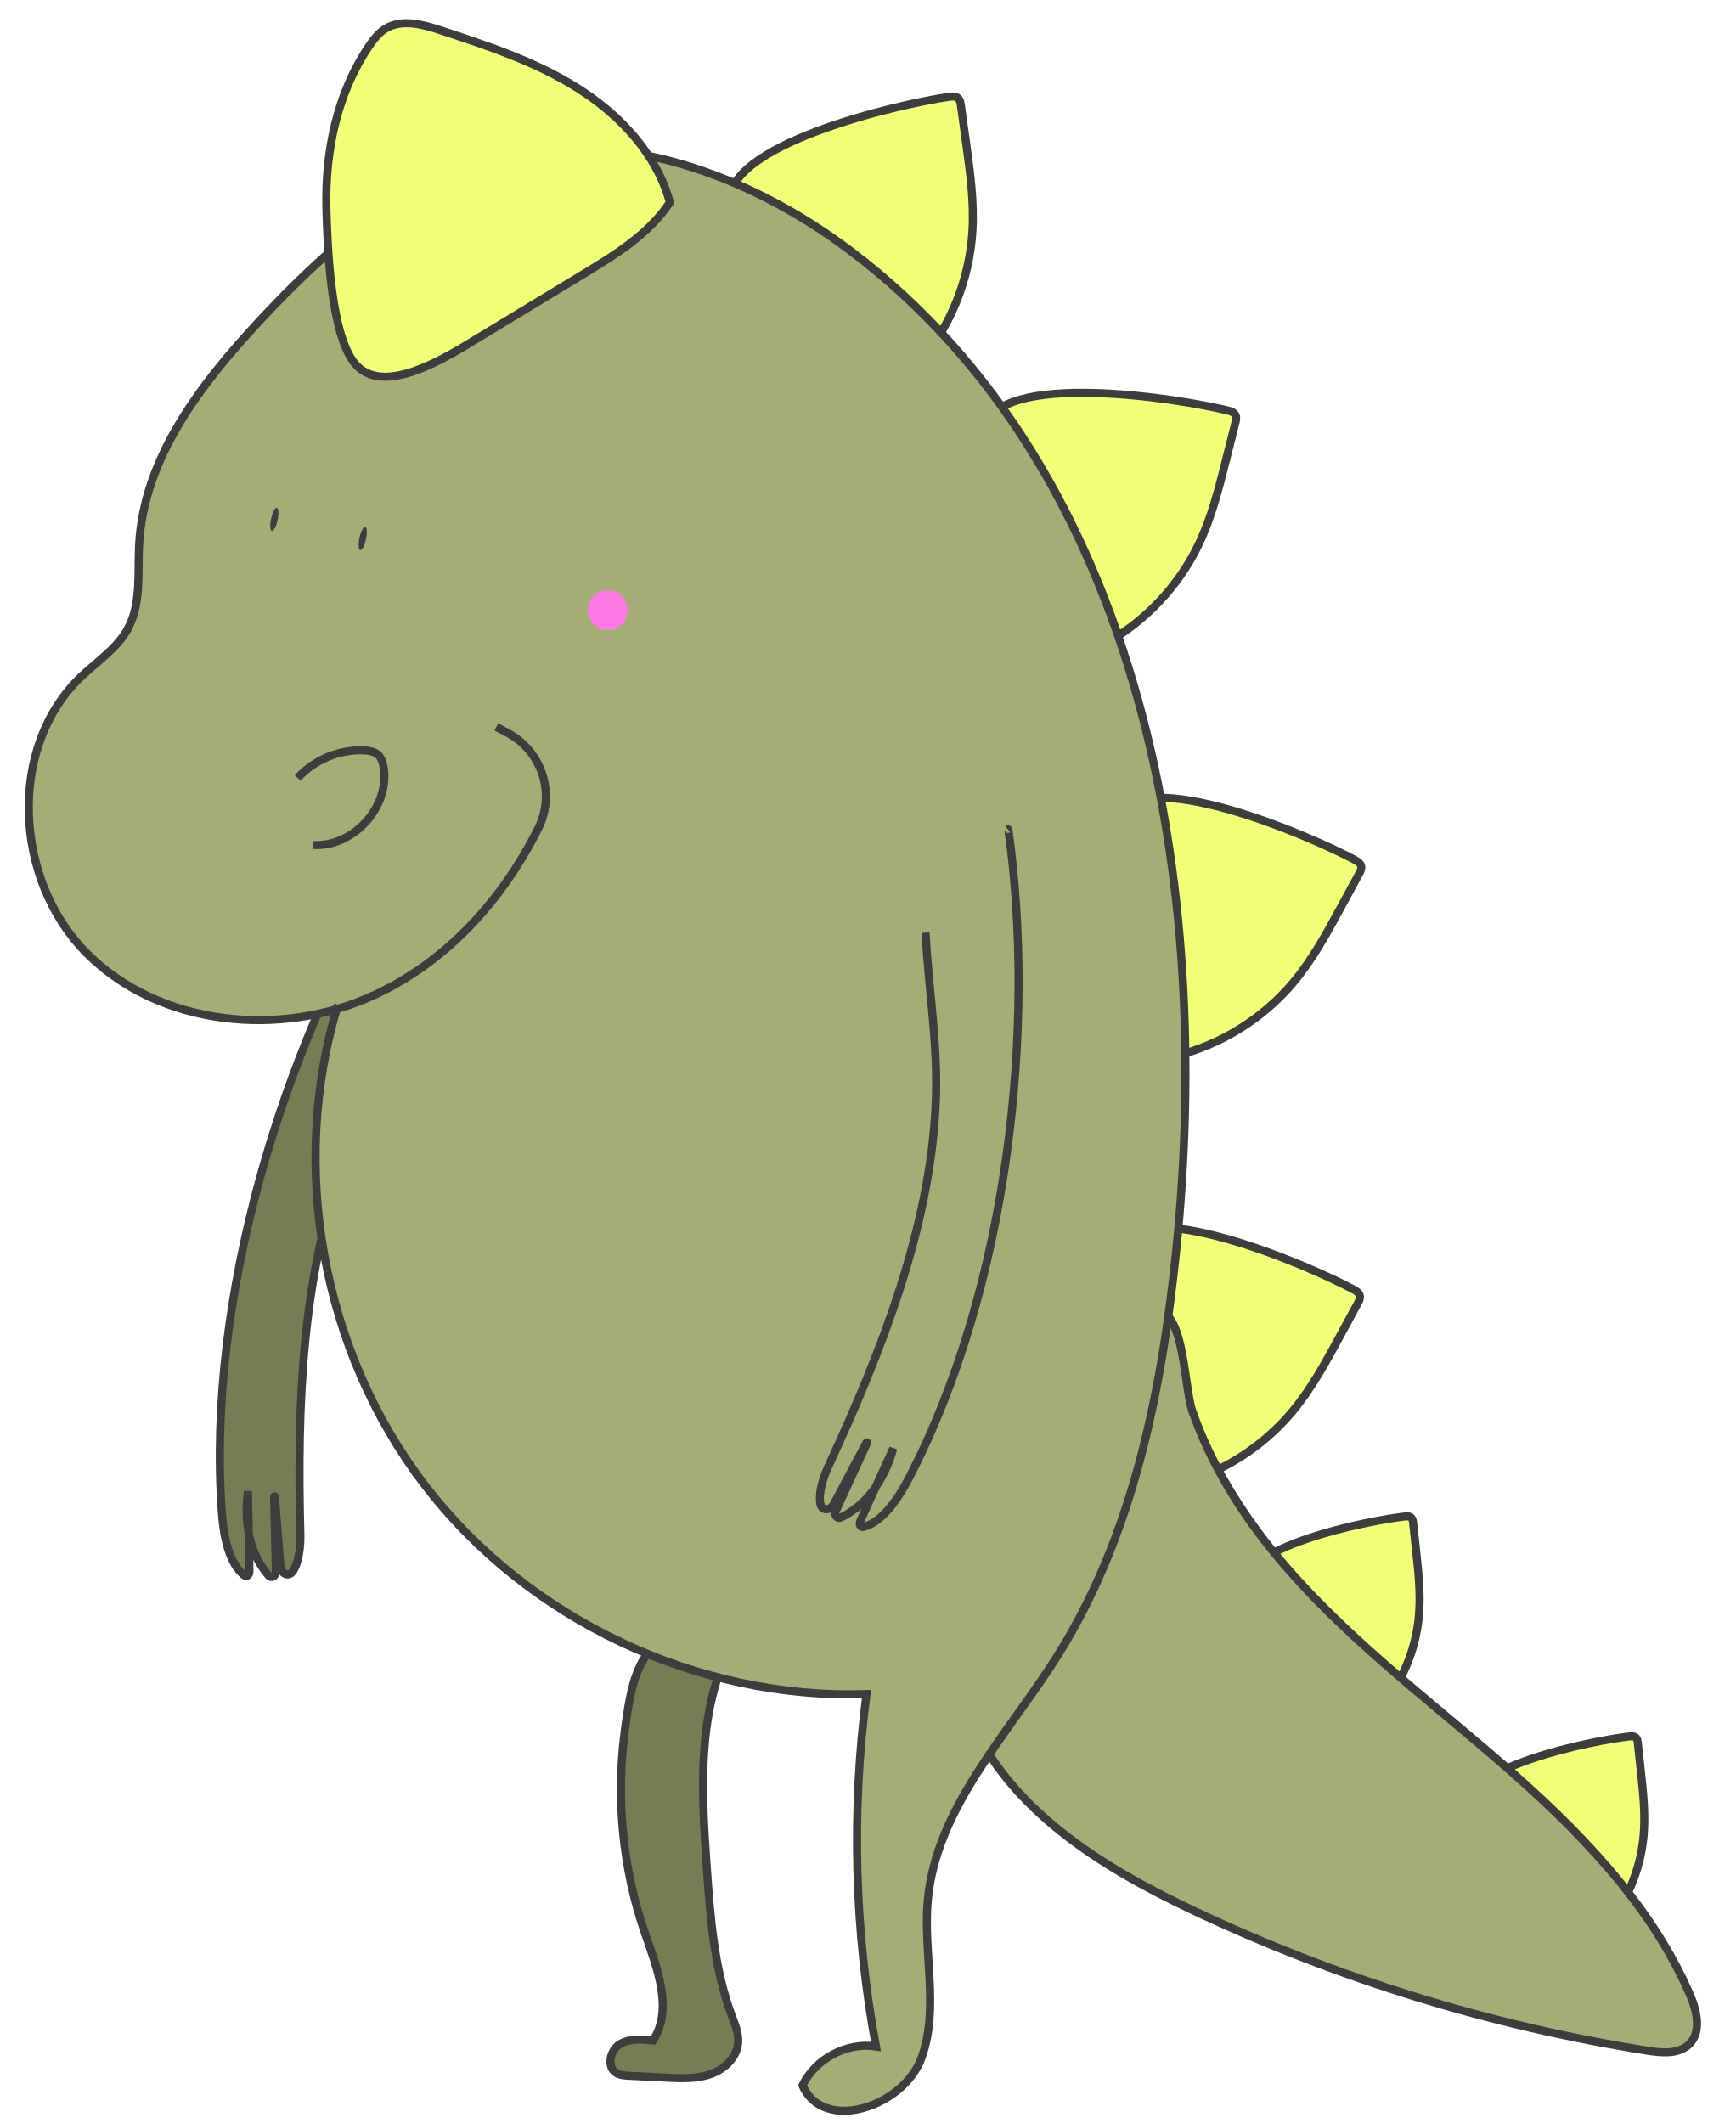
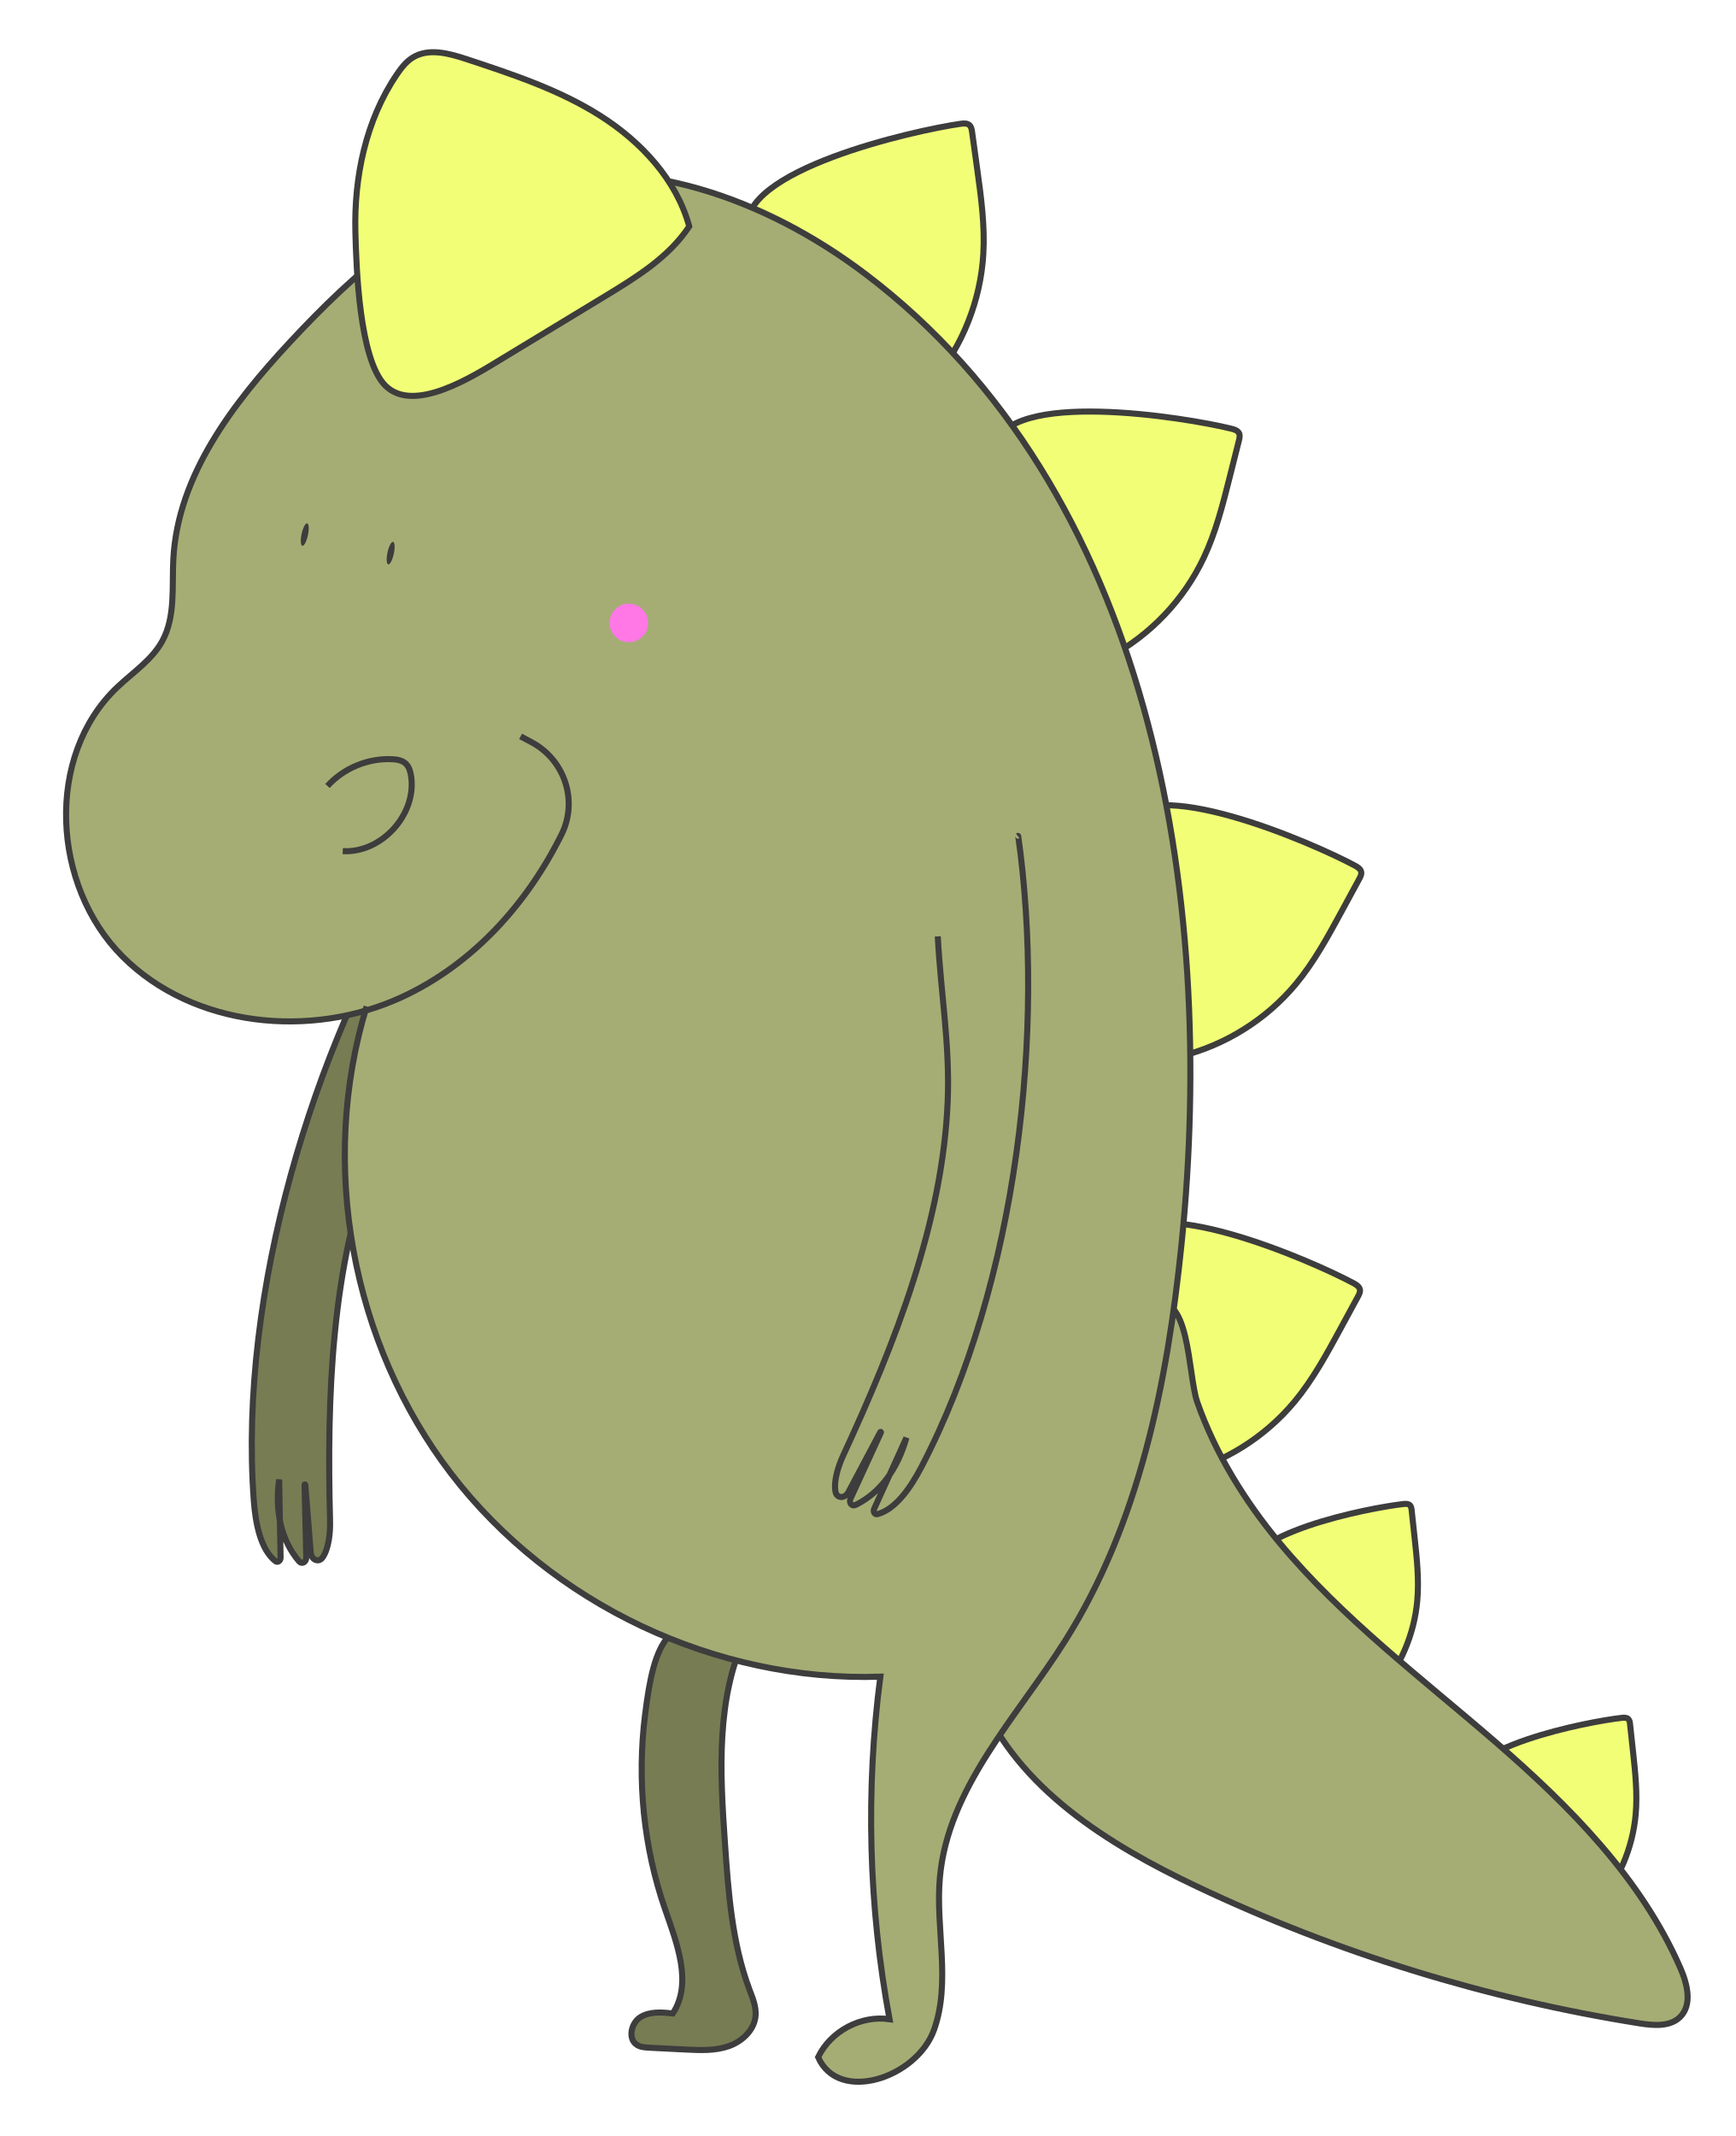
- <svg xmlns="http://www.w3.org/2000/svg" version="1.1" id="Calque_1" x="0px" y="0px" viewBox="0 0 429.6 525.6" style="enable-background:new 0 0 429.6 525.6;" xml:space="preserve">
-   <style type="text/css">
- 	.st0{fill:#F2FF76;stroke:#3D3D3D;stroke-width:2;stroke-miterlimit:10;}
- 	.st1{fill:#787C53;stroke:#3D3D3D;stroke-width:2;stroke-miterlimit:10;}
- 	.st2{fill:#A5AD74;stroke:#3D3D3D;stroke-width:2;stroke-miterlimit:10;}
- 	.st3{fill:none;stroke:#3D3D3D;stroke-width:2;stroke-miterlimit:10;}
- 	.st4{fill:#3D3D3D;}
- 	.st5{fill:#FF78E6;}
- </style>
+ <svg xmlns="http://www.w3.org/2000/svg" version="1.1" id="Calque_1" x="0px" y="0px" width="573.058px" height="705.071px" viewBox="64.291 -57.716 573.058 705.071" enable-background="new 64.291 -57.716 573.058 705.071" xml:space="preserve">
  <g>
    <g>
-       <path class="st0" d="M234.94,23.97c0.78-0.11,1.68-0.18,2.26,0.36c0.45,0.42,0.56,1.08,0.65,1.69c0.43,3.14,0.87,6.28,1.3,9.42    c1,7.22,2,14.5,1.56,21.78c-0.7,11.73-5.25,23.2-12.77,32.23c-4.92,5.9-45.93-31.18-47.23-38.37    C177.96,35.86,223.02,25.66,234.94,23.97z" />
-       <path class="st0" d="M303.89,101.62c0.77,0.19,1.62,0.46,1.96,1.17c0.26,0.56,0.12,1.21-0.03,1.81c-0.77,3.07-1.55,6.15-2.32,9.22    c-1.78,7.07-3.57,14.2-6.7,20.78c-5.04,10.62-13.55,19.55-23.9,25.11c-6.77,3.63-30.93-46.1-29.45-53.25    C246.6,91.33,292.2,98.73,303.89,101.62z" />
-       <path class="st0" d="M335.34,212.87c0.69,0.37,1.46,0.85,1.61,1.62c0.12,0.61-0.19,1.2-0.48,1.75c-1.51,2.79-3.02,5.57-4.54,8.36    c-3.48,6.41-6.99,12.86-11.65,18.47c-7.52,9.03-17.98,15.57-29.39,18.38c-7.46,1.84-18.51-52.33-15.3-58.9    C282.39,188.67,324.73,207.16,335.34,212.87z" />
-       <path class="st0" d="M335.01,319.22c0.69,0.37,1.46,0.85,1.61,1.62c0.12,0.61-0.19,1.2-0.48,1.75c-1.51,2.79-3.02,5.57-4.54,8.36    c-3.48,6.41-6.99,12.86-11.65,18.47c-7.52,9.03-17.98,15.57-29.39,18.38c-7.46,1.84-18.51-52.33-15.3-58.9    C282.07,295.02,324.4,313.51,335.01,319.22z" />
-       <path class="st0" d="M347.7,375.45c0.58-0.06,1.24-0.1,1.66,0.31c0.32,0.32,0.39,0.81,0.44,1.26c0.25,2.32,0.5,4.65,0.75,6.97    c0.58,5.35,1.16,10.74,0.68,16.09c-0.77,8.63-4.37,16.99-10.12,23.48c-3.75,4.24-33.19-23.98-33.99-29.32    C305.43,382.98,338.87,376.44,347.7,375.45z" />
-       <path class="st0" d="M403.32,429.9c0.58-0.06,1.24-0.1,1.66,0.31c0.32,0.32,0.39,0.81,0.44,1.26c0.25,2.32,0.5,4.65,0.75,6.97    c0.58,5.35,1.16,10.74,0.68,16.09c-0.77,8.63-4.37,16.99-10.12,23.48c-3.75,4.24-33.19-23.98-33.99-29.32    C361.05,437.43,394.49,430.89,403.32,429.9z" />
+       <path fill="#F2FF76" stroke="#3D3D3D" stroke-width="2" stroke-miterlimit="10" d="M381.412-16.857    c1.011-0.143,2.178-0.233,2.93,0.466c0.583,0.544,0.726,1.4,0.842,2.191c0.559,4.07,1.128,8.14,1.686,12.21    c1.297,9.359,2.593,18.795,2.023,28.232c-0.908,15.205-6.807,30.072-16.554,41.777c-6.378,7.648-59.536-40.417-61.222-49.737    C307.553-1.445,365.961-14.667,381.412-16.857z" />
+       <path fill="#F2FF76" stroke="#3D3D3D" stroke-width="2" stroke-miterlimit="10" d="M470.788,83.795    c0.998,0.247,2.1,0.597,2.541,1.517c0.337,0.726,0.155,1.568-0.039,2.346c-0.998,3.98-2.01,7.972-3.008,11.952    c-2.308,9.165-4.627,18.407-8.685,26.936c-6.533,13.767-17.563,25.342-30.98,32.549c-8.775,4.706-40.093-59.756-38.174-69.024    C396.525,70.457,455.635,80.049,470.788,83.795z" />
+       <path fill="#F2FF76" stroke="#3D3D3D" stroke-width="2" stroke-miterlimit="10" d="M511.555,228.002    c0.895,0.479,1.893,1.102,2.087,2.1c0.155,0.791-0.246,1.556-0.622,2.269c-1.957,3.617-3.915,7.22-5.885,10.836    c-4.512,8.309-9.062,16.67-15.102,23.942c-9.748,11.705-23.307,20.182-38.097,23.825c-9.67,2.385-23.993-67.833-19.833-76.349    C442.918,196.633,497.802,220.6,511.555,228.002z" />
+       <path fill="#F2FF76" stroke="#3D3D3D" stroke-width="2" stroke-miterlimit="10" d="M511.127,365.857    c0.895,0.479,1.893,1.102,2.086,2.1c0.157,0.79-0.246,1.555-0.621,2.27c-1.958,3.614-3.915,7.219-5.886,10.836    c-4.511,8.308-9.061,16.669-15.101,23.94c-9.747,11.706-23.307,20.183-38.096,23.826c-9.671,2.384-23.994-67.833-19.833-76.35    C442.504,334.489,497.374,358.454,511.127,365.857z" />
+       <path fill="#F2FF76" stroke="#3D3D3D" stroke-width="2" stroke-miterlimit="10" d="M527.576,438.745    c0.751-0.078,1.607-0.131,2.152,0.401c0.414,0.414,0.505,1.049,0.569,1.634c0.325,3.006,0.649,6.026,0.973,9.033    c0.752,6.936,1.504,13.924,0.882,20.856c-0.998,11.188-5.664,22.024-13.118,30.437c-4.86,5.496-43.022-31.084-44.06-38.006    C472.784,448.505,516.131,440.026,527.576,438.745z" />
+       <path fill="#F2FF76" stroke="#3D3D3D" stroke-width="2" stroke-miterlimit="10" d="M599.673,509.325    c0.751-0.079,1.607-0.131,2.152,0.401c0.414,0.415,0.505,1.05,0.569,1.633c0.324,3.007,0.649,6.028,0.973,9.035    c0.752,6.935,1.504,13.921,0.882,20.856c-0.998,11.187-5.664,22.022-13.118,30.437c-4.861,5.496-43.021-31.085-44.06-38.006    C544.881,519.086,588.228,510.607,599.673,509.325z" />
    </g>
-     <path class="st1" d="M104.6,248.85c-6.25,12.67-13.8,24.08-18.97,37.6c-10.97,28.67-12.11,61.53-11.28,93.34   c0.08,3.17-0.38,7.12-1.9,9.28c-0.99,1.41-2.86,0.62-3.02-1.26c-0.46-5.75-0.93-11.5-1.39-17.25c-0.01-0.15-0.19-0.14-0.19,0.01   l0.44,18.48c0.03,1.21-1.12,1.84-1.83,1c-4.5-5.25-6.21-12.67-5.08-20.84l0.37,19.85c0.02,0.86-0.74,1.4-1.32,0.94   c-3.83-3.04-5.08-9.72-5.51-15.5c-3.91-53.24,15.36-115.16,40.99-157.22c0.04-0.06,0.11-0.06,0.15,0" />
-     <path class="st2" d="M316.13,385.3c15.97,19.24,36.16,34.41,55.06,50.78s37.07,34.66,47.07,57.58c1.76,4.04,3.05,9.29-0.07,12.4   c-2.56,2.55-6.72,2.21-10.29,1.65c-38.99-6.18-77.09-17.94-112.77-34.84c-22.62-10.71-45.7-25.05-55.3-48.16   c-1.59-3.82-2.78-7.96-2.27-12.07c0.36-2.9,1.54-5.62,2.73-8.29c6.15-13.79,12.8-27.35,19.93-40.66   c4.67-8.71,13.98-34.2,22.87-38.66c10.35-5.19,9.65,17.48,12.11,24.46C299.82,362.6,307.28,374.65,316.13,385.3z" />
-     <path class="st1" d="M159.66,478.62c3.03,8.72,7.04,18.84,1.98,26.55c-2.82-0.3-5.88-0.55-8.27,0.96   c-2.39,1.52-3.24,5.57-0.84,7.07c0.91,0.57,2.04,0.64,3.11,0.7c3.12,0.16,6.24,0.31,9.36,0.47c3.66,0.18,7.42,0.35,10.88-0.86   c3.46-1.21,6.57-4.15,6.84-7.8c0.17-2.28-0.76-4.49-1.57-6.63c-4.44-11.88-5.36-24.73-6.24-37.39c-1.24-17.96-2.32-36.85,5.43-53.1   c-20.16-8.2-23.48,2.27-25.77,20.56C152.49,445.75,154.18,462.82,159.66,478.62z" />
-     <path class="st2" d="M83.66,248.74c-12.21,40.04-3.94,85.75,21.53,118.98s67.46,53.09,109.3,51.7   c-3.78,28.96-2.99,58.51,2.34,87.22c-7.27-1.07-15,3.04-18.18,9.67c5.22,11.91,25.13,5.28,29.51-6.96   c4.38-12.24,0.34-25.8,1.49-38.75c2.04-22.94,19.61-40.87,31.91-60.34c18.87-29.87,26-65.62,29.61-100.77   c9.25-90.18-8.19-192.5-80.44-247.24c-25.24-19.12-58.21-31.19-88.79-22.96c-22.97,6.18-41.57,22.82-57.77,40.23   c-14.54,15.63-28.57,33.91-29.73,55.22c-0.39,7.11,0.6,14.71-2.82,20.96c-2.64,4.81-7.45,7.95-11.43,11.72   C1.67,184.96,3.48,218,21.51,236.04s47.97,21.02,71.12,10.32c17.95-8.29,31.84-23.61,40.68-41.43c4.26-8.59,0.78-19.02-7.69-23.5   c-0.92-0.49-1.84-0.97-2.75-1.46" />
-     <path class="st2" d="M229.12,230.9" />
-     <path class="st2" d="M229.12,230.9c0.72,14.11,3.13,27.58,2.52,42.04c-1.29,30.66-13.25,61.3-26.62,90.17   c-1.33,2.88-2.48,6.69-1.93,9.28c0.35,1.68,2.38,1.7,3.27,0.04c2.7-5.09,5.41-10.19,8.11-15.28c0.07-0.13,0.23-0.05,0.17,0.08   l-7.72,16.8c-0.51,1.1,0.3,2.13,1.29,1.65c6.21-3.04,10.72-9.17,12.92-17.12l-8.2,18.08c-0.35,0.78,0.12,1.58,0.84,1.39   c4.72-1.28,8.52-6.91,11.2-12.05c24.68-47.34,31.52-111.82,24.64-160.6c-0.01-0.07-0.08-0.1-0.13-0.06" />
-     <path class="st3" d="M73.69,192.6c4.12-4.54,10.32-7.11,16.44-6.82c1.24,0.06,2.55,0.26,3.46,1.1c0.87,0.79,1.21,2,1.39,3.16   c1.52,9.77-7.53,19.73-17.4,19.15" />
-     <path class="st0" d="M80.8,51.55c-0.36-14.05,2.66-28.5,10.55-40.13c1.12-1.65,2.37-3.27,4.06-4.32c4.03-2.48,9.22-1.07,13.71,0.41   c11.72,3.87,23.58,7.79,34.01,14.4c10.43,6.61,19.44,16.28,22.69,28.19c-5.13,7.8-13.39,12.89-21.37,17.74   c-8.75,5.3-17.49,10.61-26.24,15.91c-7.33,4.45-22.53,14.21-29.82,6.86C81.78,83.94,81.03,60.46,80.8,51.55z" />
-     <ellipse transform="matrix(0.2108 -0.9775 0.9775 0.2108 -72.0931 167.8683)" class="st4" cx="67.92" cy="128.58" rx="2.93" ry="0.82" />
-     <ellipse transform="matrix(0.2108 -0.9775 0.9775 0.2108 -59.4414 192.9734)" class="st4" cx="89.79" cy="133.3" rx="2.93" ry="0.82" />
-     <circle class="st5" cx="150.44" cy="151.08" r="4.91" />
+     <path fill="#787C53" stroke="#3D3D3D" stroke-width="2" stroke-miterlimit="10" d="M212.461,274.641   c-8.102,16.424-17.889,31.212-24.59,48.739c-14.219,37.163-15.697,79.756-14.622,120.989c0.104,4.109-0.492,9.23-2.463,12.029   c-1.284,1.829-3.707,0.805-3.914-1.633c-0.597-7.454-1.206-14.905-1.802-22.359c-0.014-0.195-0.246-0.182-0.246,0.014l0.569,23.954   c0.039,1.567-1.451,2.384-2.371,1.295c-5.833-6.804-8.05-16.423-6.585-27.013l0.479,25.73c0.027,1.113-0.959,1.814-1.711,1.218   c-4.964-3.94-6.584-12.599-7.142-20.091c-5.068-69.013,19.911-149.275,53.133-203.795c0.052-0.078,0.143-0.078,0.194,0" />
+     <path fill="#A5AD74" stroke="#3D3D3D" stroke-width="2" stroke-miterlimit="10" d="M486.654,451.513   c20.701,24.938,46.872,44.604,71.37,65.823c24.499,21.218,48.052,44.926,61.015,74.638c2.281,5.236,3.953,12.04-0.091,16.072   c-3.318,3.307-8.711,2.865-13.339,2.14c-50.54-8.013-99.927-23.255-146.176-45.162c-29.321-13.882-59.238-32.471-71.683-62.427   c-2.062-4.952-3.604-10.317-2.941-15.646c0.466-3.759,1.996-7.283,3.537-10.745c7.973-17.875,16.593-35.451,25.835-52.705   c6.053-11.289,18.121-44.332,29.645-50.111c13.416-6.729,12.509,22.657,15.698,31.705   C465.512,422.087,475.183,437.707,486.654,451.513z" />
+     <path fill="#787C53" stroke="#3D3D3D" stroke-width="2" stroke-miterlimit="10" d="M283.831,572.477   c3.928,11.305,9.126,24.423,2.566,34.416c-3.655-0.388-7.621-0.714-10.719,1.244c-3.099,1.97-4.2,7.221-1.089,9.164   c1.179,0.738,2.644,0.829,4.031,0.907c4.044,0.208,8.088,0.403,12.132,0.609c4.744,0.233,9.618,0.455,14.103-1.115   c4.486-1.568,8.517-5.378,8.867-10.108c0.221-2.957-0.984-5.822-2.035-8.597c-5.756-15.397-6.947-32.056-8.089-48.465   c-1.606-23.28-3.008-47.767,7.039-68.831c-26.132-10.628-30.436,2.942-33.404,26.65   C274.538,529.869,276.728,551.996,283.831,572.477z" />
+     <path fill="#A5AD74" stroke="#3D3D3D" stroke-width="2" stroke-miterlimit="10" d="M185.317,274.498   c-15.827,51.9-5.107,111.153,27.908,154.227c33.015,43.074,87.444,68.818,141.679,67.015c-4.899,37.541-3.876,75.844,3.033,113.059   c-9.425-1.387-19.444,3.94-23.565,12.535c6.767,15.438,32.574,6.844,38.252-9.022c5.677-15.866,0.439-33.441,1.932-50.229   c2.645-29.735,25.419-52.979,41.362-78.217c24.46-38.718,33.703-85.059,38.382-130.62   c11.989-116.896-10.616-249.526-104.27-320.483C317.313,7.979,274.576-7.667,234.938,3c-29.776,8.011-53.886,29.581-74.885,52.148   c-18.848,20.26-37.034,43.956-38.537,71.579c-0.506,9.216,0.778,19.067-3.655,27.169c-3.422,6.235-9.657,10.305-14.817,15.192   c-24.005,22.736-21.658,65.563,1.713,88.948c23.37,23.384,62.18,27.246,92.188,13.377c23.267-10.746,41.271-30.604,52.73-53.703   c5.521-11.135,1.011-24.655-9.969-30.462c-1.191-0.635-2.385-1.257-3.564-1.893" />
+     <path fill="#A5AD74" stroke="#3D3D3D" stroke-width="2" stroke-miterlimit="10" d="M373.869,251.373" />
+     <path fill="#A5AD74" stroke="#3D3D3D" stroke-width="2" stroke-miterlimit="10" d="M373.869,251.373   c0.933,18.29,4.057,35.75,3.266,54.493c-1.672,39.742-17.176,79.461-34.506,116.882c-1.724,3.734-3.216,8.674-2.501,12.029   c0.453,2.178,3.085,2.204,4.237,0.053c3.5-6.598,7.014-13.209,10.513-19.807c0.091-0.169,0.299-0.064,0.221,0.104l-10.008,21.776   c-0.661,1.426,0.391,2.761,1.673,2.138c8.05-3.941,13.896-11.885,16.748-22.191l-10.63,23.436   c-0.453,1.011,0.155,2.049,1.089,1.803c6.119-1.659,11.045-8.957,14.518-15.62c31.992-61.363,40.858-144.945,31.939-208.176   c-0.012-0.091-0.103-0.129-0.168-0.078" />
+     <path fill="none" stroke="#3D3D3D" stroke-width="2" stroke-miterlimit="10" d="M172.395,201.728   c5.34-5.886,13.376-9.217,21.31-8.841c1.606,0.078,3.306,0.337,4.485,1.426c1.127,1.024,1.568,2.592,1.801,4.096   c1.971,12.665-9.761,25.575-22.555,24.823" />
+     <path fill="#F2FF76" stroke="#3D3D3D" stroke-width="2" stroke-miterlimit="10" d="M181.609,18.893   c-0.466-18.212,3.448-36.942,13.676-52.018c1.451-2.139,3.073-4.239,5.263-5.6c5.225-3.215,11.952-1.387,17.772,0.532   c15.191,5.016,30.564,10.098,44.085,18.665c13.52,8.568,25.198,21.103,29.411,36.542c-6.65,10.11-17.357,16.708-27.701,22.995   c-11.342,6.87-22.67,13.753-34.013,20.623c-9.501,5.769-29.205,18.42-38.654,8.892C182.88,60.877,181.908,30.442,181.609,18.893z" />
+     <ellipse transform="matrix(-0.9776 -0.2106 0.2106 -0.9776 301.0986 269.5563)" fill="#3D3D3D" cx="164.904" cy="118.743" rx="1.063" ry="3.798" />
+     <ellipse transform="matrix(-0.9776 -0.2106 0.2106 -0.9776 355.8842 287.6336)" fill="#3D3D3D" cx="193.26" cy="124.865" rx="1.063" ry="3.798" />
+     <circle fill="#FF78E6" cx="271.88" cy="147.907" r="6.365" />
  </g>
</svg>
